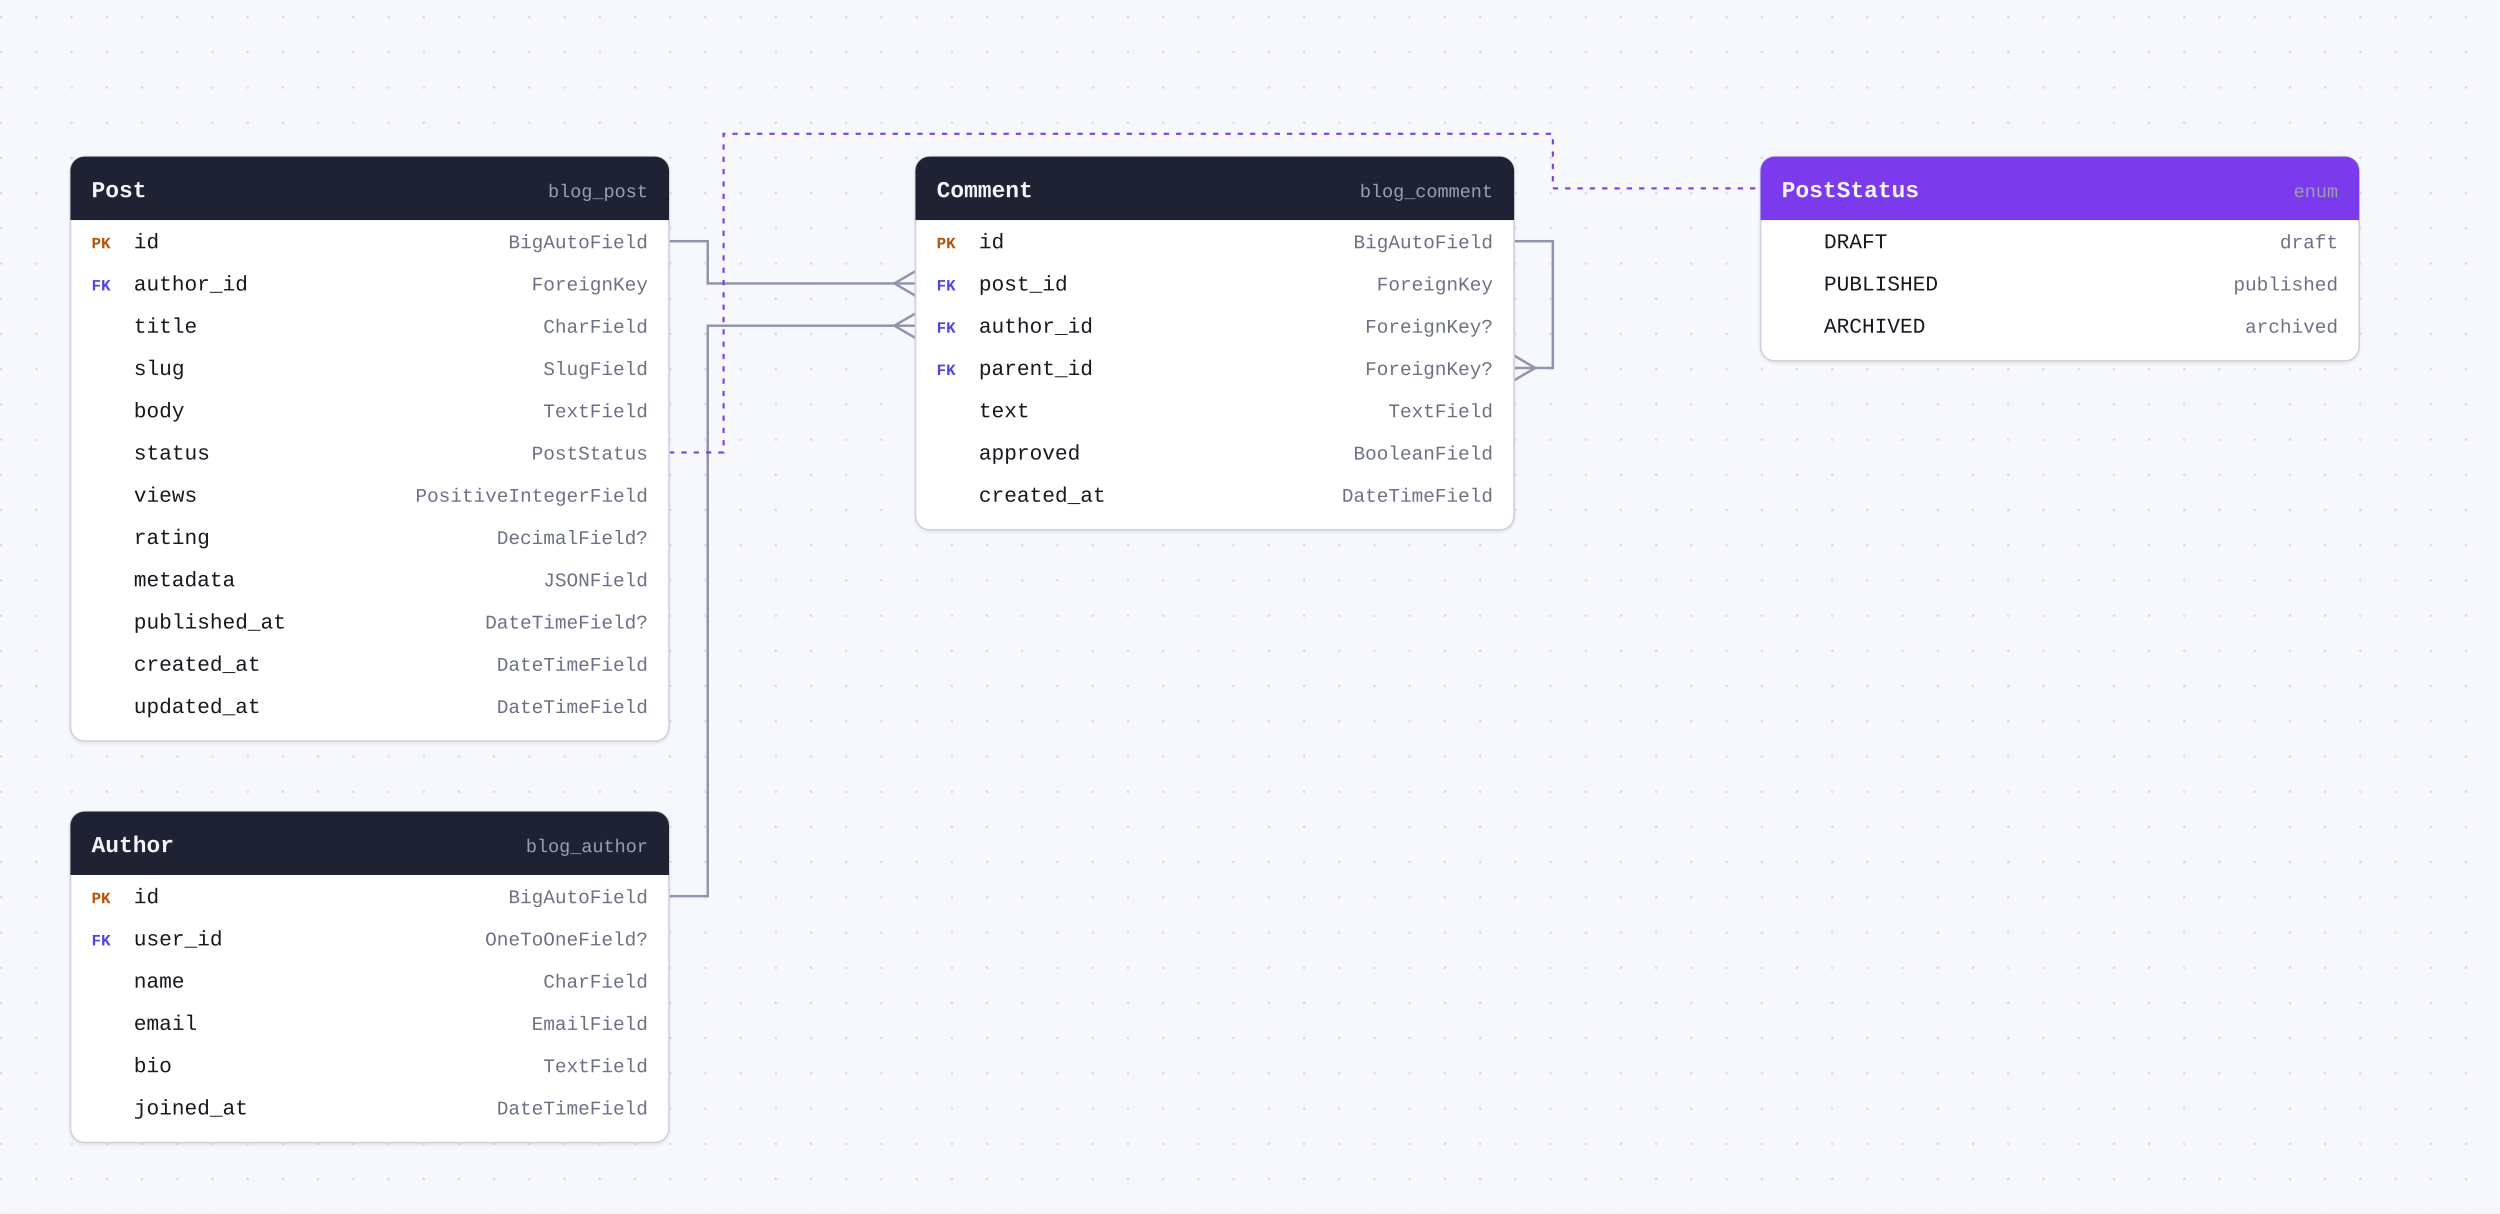
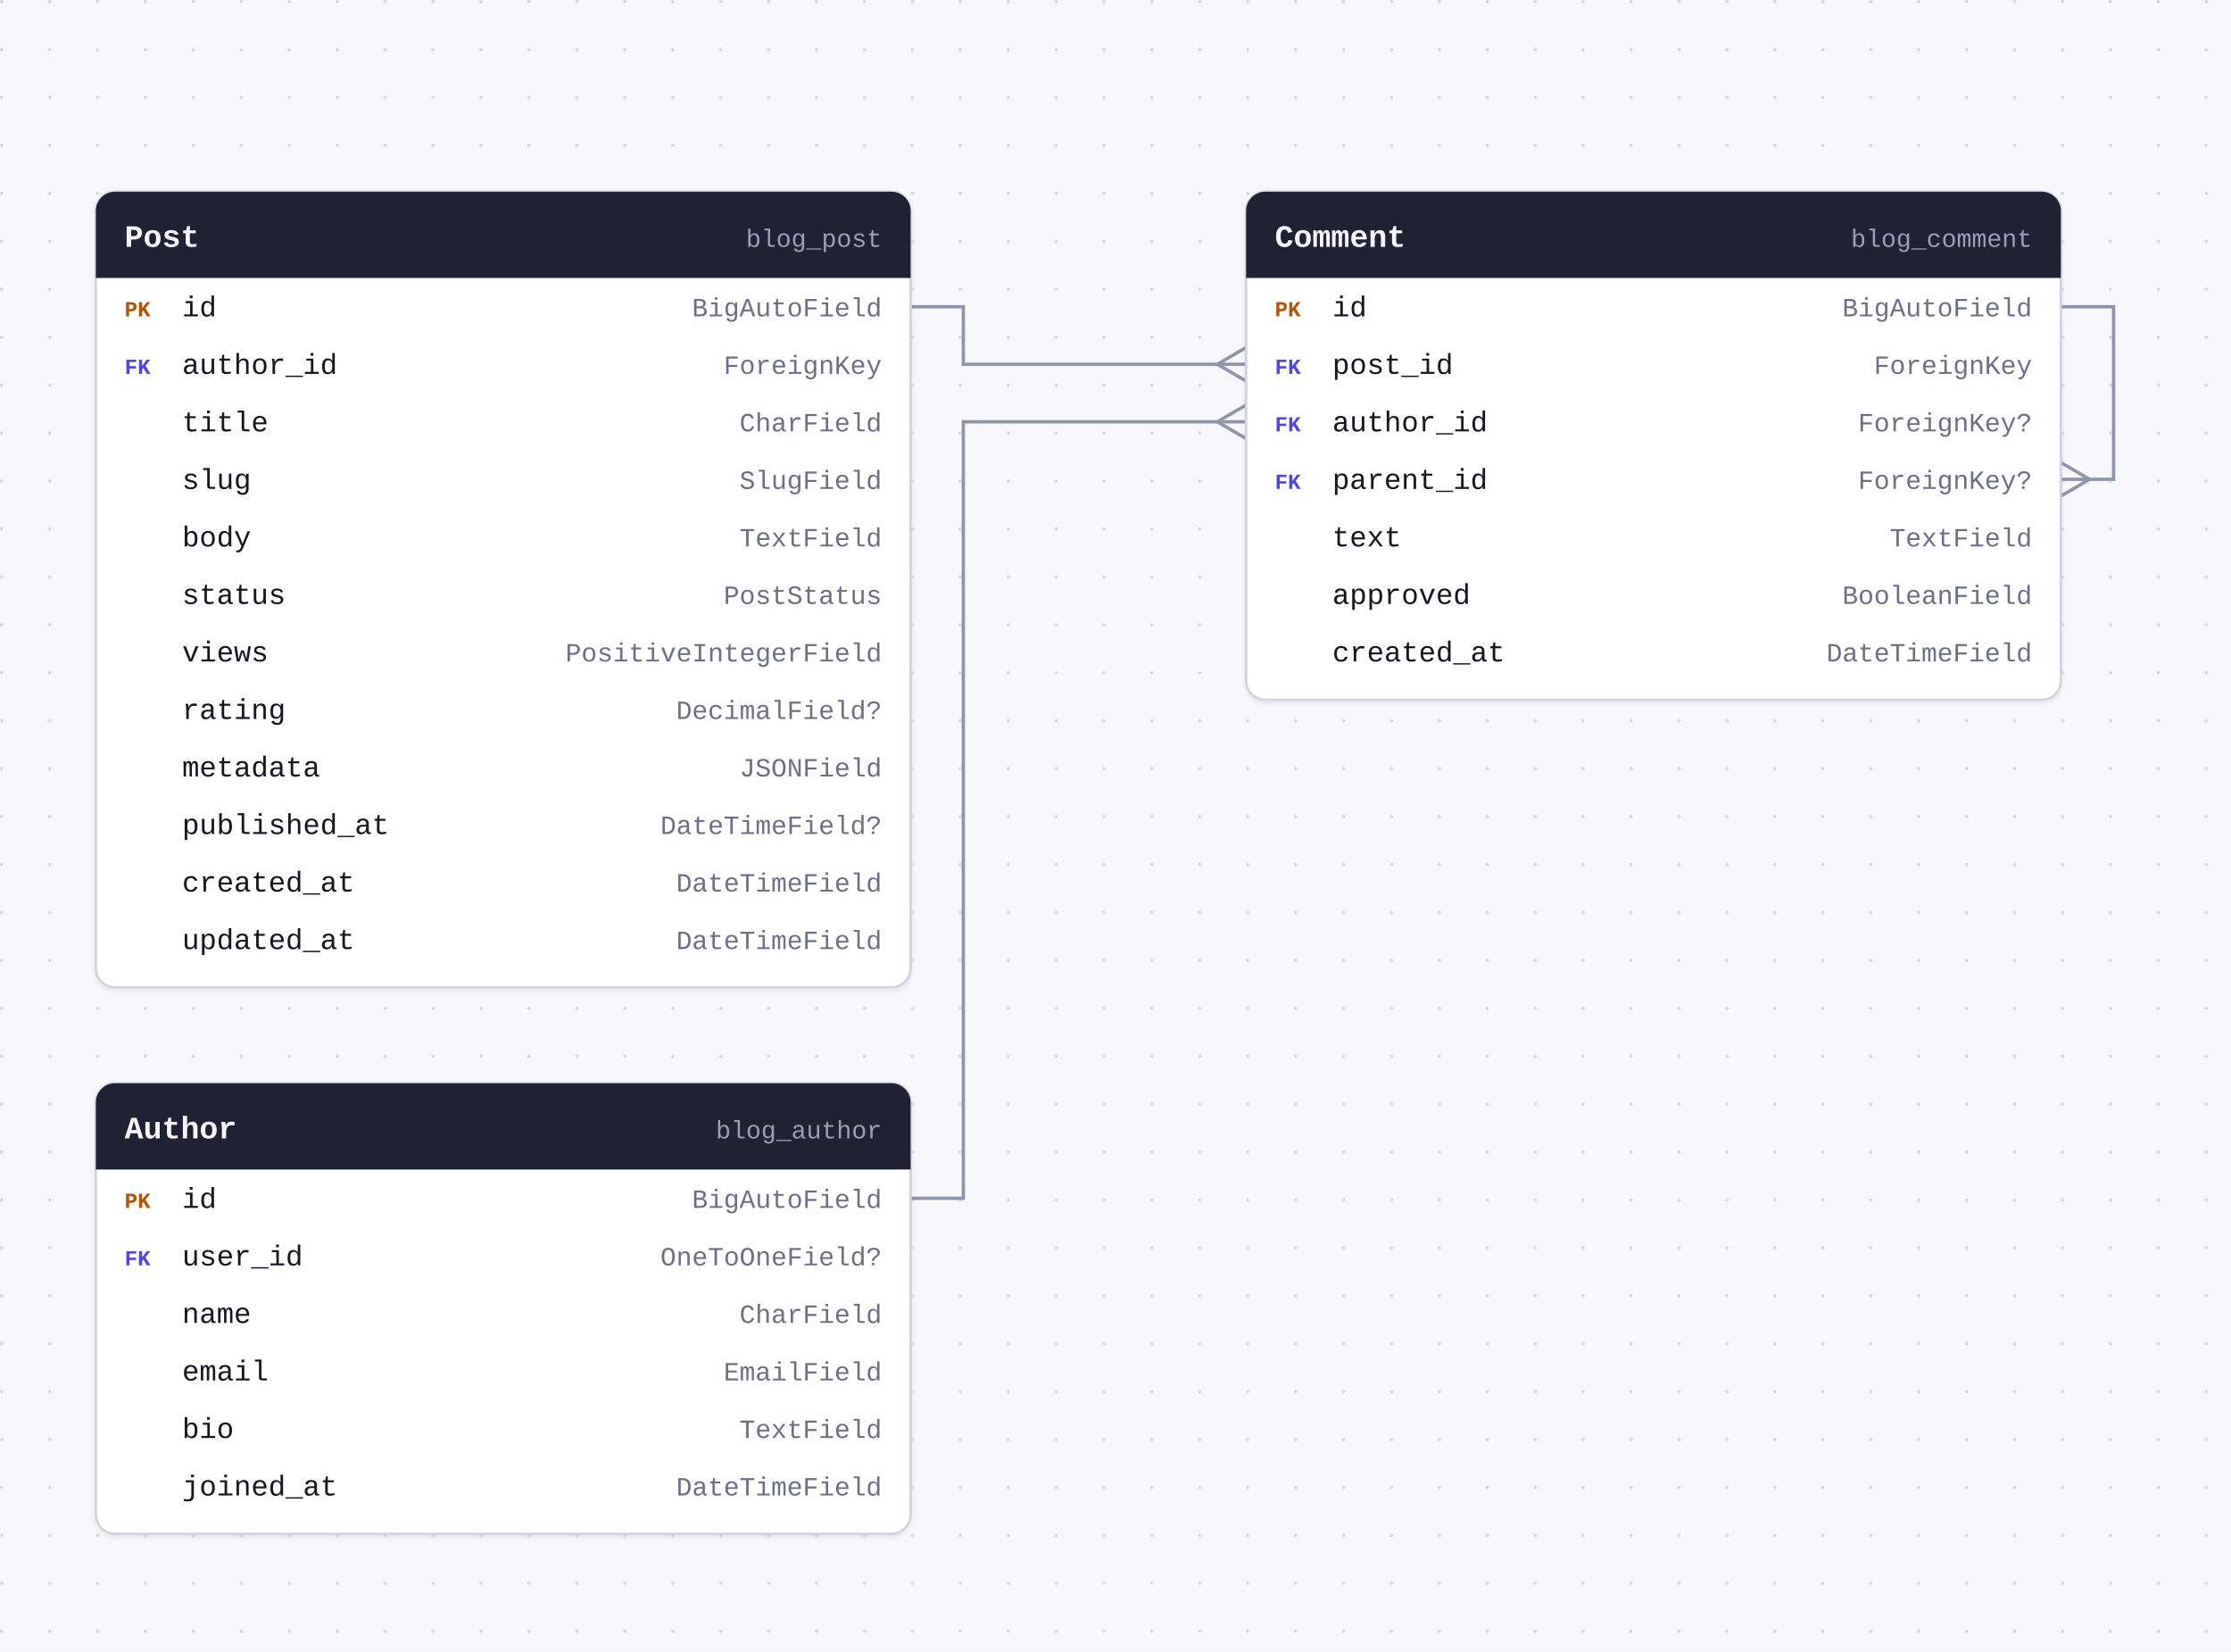
- <svg xmlns="http://www.w3.org/2000/svg" width="1420" height="689" viewBox="0 -49 1420 689">
+ <svg xmlns="http://www.w3.org/2000/svg" width="931" height="689" viewBox="0 -40 931 689">
  <defs>
    <pattern id="dots" width="20" height="20" patternUnits="userSpaceOnUse">
      <circle cx="0.7" cy="0.7" r="0.7" fill="#d4d4dc" />
    </pattern>
    <filter id="shadow" x="-5%" y="-5%" width="110%" height="115%">
      <feDropShadow dx="0" dy="1" stdDeviation="1" flood-color="#000000" flood-opacity="0.08" />
    </filter>
  </defs>
-   <rect y="-49" width="1420" height="689" fill="#f7f8fb" />
-   <rect y="-49" width="1420" height="689" fill="url(#dots)" />
+   <rect y="-40" width="931" height="689" fill="#f7f8fb" />
+   <rect y="-40" width="931" height="689" fill="url(#dots)" />
  <path class="relation-edge" d="M380 88 L402 88 L402 112 L520 112" fill="none" stroke="#9095ab" stroke-width="1.4" />
  <path d="M508 112 L520 105 M508 112 L520 119" fill="none" stroke="#9095ab" stroke-width="1.4" />
  <path class="relation-edge" d="M380 460 L402 460 L402 136 L520 136" fill="none" stroke="#9095ab" stroke-width="1.4" />
  <path d="M508 136 L520 129 M508 136 L520 143" fill="none" stroke="#9095ab" stroke-width="1.4" />
  <path class="relation-edge" d="M860 88 L882 88 L882 160 L860 160" fill="none" stroke="#9095ab" stroke-width="1.4" />
  <path d="M872 160 L860 153 M872 160 L860 167" fill="none" stroke="#9095ab" stroke-width="1.4" />
-   <path class="enum-edge" d="M380 208 L411 208 L411 27 L882 27 L882 58 L1000 58" fill="none" stroke="#7c3aed" stroke-width="1.2" stroke-dasharray="3 4" />
  <g class="model-node">
    <clipPath id="card-0">
      <rect x="40" y="40" width="340" height="332" rx="8" />
    </clipPath>
    <rect x="40" y="40" width="340" height="332" rx="8" fill="#ffffff" stroke="#cfd3e0" filter="url(#shadow)" />
    <rect x="40" y="40" width="340" height="36" fill="#1f2233" clip-path="url(#card-0)" />
    <text x="52" y="63" font-family="ui-monospace, SF Mono, Menlo, Consolas, Liberation Mono, DejaVu Sans Mono, monospace" font-size="13" font-weight="700" text-anchor="start" fill="#f4f5fa">Post</text>
    <text x="368" y="63" font-family="ui-monospace, SF Mono, Menlo, Consolas, Liberation Mono, DejaVu Sans Mono, monospace" font-size="10.5" font-weight="400" text-anchor="end" fill="#9a9fb3">blog_post</text>
    <text x="52" y="92" font-family="ui-monospace, SF Mono, Menlo, Consolas, Liberation Mono, DejaVu Sans Mono, monospace" font-size="9" font-weight="700" text-anchor="start" fill="#b45309">PK</text>
    <text x="76" y="92" font-family="ui-monospace, SF Mono, Menlo, Consolas, Liberation Mono, DejaVu Sans Mono, monospace" font-size="12" font-weight="400" text-anchor="start" fill="#16181f">id</text>
    <text x="368" y="92" font-family="ui-monospace, SF Mono, Menlo, Consolas, Liberation Mono, DejaVu Sans Mono, monospace" font-size="11" font-weight="400" text-anchor="end" fill="#6b7084">BigAutoField</text>
    <text x="52" y="116" font-family="ui-monospace, SF Mono, Menlo, Consolas, Liberation Mono, DejaVu Sans Mono, monospace" font-size="9" font-weight="700" text-anchor="start" fill="#4f46e5">FK</text>
    <text x="76" y="116" font-family="ui-monospace, SF Mono, Menlo, Consolas, Liberation Mono, DejaVu Sans Mono, monospace" font-size="12" font-weight="400" text-anchor="start" fill="#16181f">author_id</text>
    <text x="368" y="116" font-family="ui-monospace, SF Mono, Menlo, Consolas, Liberation Mono, DejaVu Sans Mono, monospace" font-size="11" font-weight="400" text-anchor="end" fill="#6b7084">ForeignKey</text>
    <text x="76" y="140" font-family="ui-monospace, SF Mono, Menlo, Consolas, Liberation Mono, DejaVu Sans Mono, monospace" font-size="12" font-weight="400" text-anchor="start" fill="#16181f">title</text>
    <text x="368" y="140" font-family="ui-monospace, SF Mono, Menlo, Consolas, Liberation Mono, DejaVu Sans Mono, monospace" font-size="11" font-weight="400" text-anchor="end" fill="#6b7084">CharField</text>
    <text x="76" y="164" font-family="ui-monospace, SF Mono, Menlo, Consolas, Liberation Mono, DejaVu Sans Mono, monospace" font-size="12" font-weight="400" text-anchor="start" fill="#16181f">slug</text>
    <text x="368" y="164" font-family="ui-monospace, SF Mono, Menlo, Consolas, Liberation Mono, DejaVu Sans Mono, monospace" font-size="11" font-weight="400" text-anchor="end" fill="#6b7084">SlugField</text>
    <text x="76" y="188" font-family="ui-monospace, SF Mono, Menlo, Consolas, Liberation Mono, DejaVu Sans Mono, monospace" font-size="12" font-weight="400" text-anchor="start" fill="#16181f">body</text>
    <text x="368" y="188" font-family="ui-monospace, SF Mono, Menlo, Consolas, Liberation Mono, DejaVu Sans Mono, monospace" font-size="11" font-weight="400" text-anchor="end" fill="#6b7084">TextField</text>
    <text x="76" y="212" font-family="ui-monospace, SF Mono, Menlo, Consolas, Liberation Mono, DejaVu Sans Mono, monospace" font-size="12" font-weight="400" text-anchor="start" fill="#16181f">status</text>
    <text x="368" y="212" font-family="ui-monospace, SF Mono, Menlo, Consolas, Liberation Mono, DejaVu Sans Mono, monospace" font-size="11" font-weight="400" text-anchor="end" fill="#6b7084">PostStatus</text>
    <text x="76" y="236" font-family="ui-monospace, SF Mono, Menlo, Consolas, Liberation Mono, DejaVu Sans Mono, monospace" font-size="12" font-weight="400" text-anchor="start" fill="#16181f">views</text>
    <text x="368" y="236" font-family="ui-monospace, SF Mono, Menlo, Consolas, Liberation Mono, DejaVu Sans Mono, monospace" font-size="11" font-weight="400" text-anchor="end" fill="#6b7084">PositiveIntegerField</text>
    <text x="76" y="260" font-family="ui-monospace, SF Mono, Menlo, Consolas, Liberation Mono, DejaVu Sans Mono, monospace" font-size="12" font-weight="400" text-anchor="start" fill="#16181f">rating</text>
    <text x="368" y="260" font-family="ui-monospace, SF Mono, Menlo, Consolas, Liberation Mono, DejaVu Sans Mono, monospace" font-size="11" font-weight="400" text-anchor="end" fill="#6b7084">DecimalField?</text>
    <text x="76" y="284" font-family="ui-monospace, SF Mono, Menlo, Consolas, Liberation Mono, DejaVu Sans Mono, monospace" font-size="12" font-weight="400" text-anchor="start" fill="#16181f">metadata</text>
    <text x="368" y="284" font-family="ui-monospace, SF Mono, Menlo, Consolas, Liberation Mono, DejaVu Sans Mono, monospace" font-size="11" font-weight="400" text-anchor="end" fill="#6b7084">JSONField</text>
    <text x="76" y="308" font-family="ui-monospace, SF Mono, Menlo, Consolas, Liberation Mono, DejaVu Sans Mono, monospace" font-size="12" font-weight="400" text-anchor="start" fill="#16181f">published_at</text>
    <text x="368" y="308" font-family="ui-monospace, SF Mono, Menlo, Consolas, Liberation Mono, DejaVu Sans Mono, monospace" font-size="11" font-weight="400" text-anchor="end" fill="#6b7084">DateTimeField?</text>
    <text x="76" y="332" font-family="ui-monospace, SF Mono, Menlo, Consolas, Liberation Mono, DejaVu Sans Mono, monospace" font-size="12" font-weight="400" text-anchor="start" fill="#16181f">created_at</text>
    <text x="368" y="332" font-family="ui-monospace, SF Mono, Menlo, Consolas, Liberation Mono, DejaVu Sans Mono, monospace" font-size="11" font-weight="400" text-anchor="end" fill="#6b7084">DateTimeField</text>
    <text x="76" y="356" font-family="ui-monospace, SF Mono, Menlo, Consolas, Liberation Mono, DejaVu Sans Mono, monospace" font-size="12" font-weight="400" text-anchor="start" fill="#16181f">updated_at</text>
    <text x="368" y="356" font-family="ui-monospace, SF Mono, Menlo, Consolas, Liberation Mono, DejaVu Sans Mono, monospace" font-size="11" font-weight="400" text-anchor="end" fill="#6b7084">DateTimeField</text>
  </g>
  <g class="model-node">
    <clipPath id="card-1">
      <rect x="40" y="412" width="340" height="188" rx="8" />
    </clipPath>
    <rect x="40" y="412" width="340" height="188" rx="8" fill="#ffffff" stroke="#cfd3e0" filter="url(#shadow)" />
    <rect x="40" y="412" width="340" height="36" fill="#1f2233" clip-path="url(#card-1)" />
    <text x="52" y="435" font-family="ui-monospace, SF Mono, Menlo, Consolas, Liberation Mono, DejaVu Sans Mono, monospace" font-size="13" font-weight="700" text-anchor="start" fill="#f4f5fa">Author</text>
    <text x="368" y="435" font-family="ui-monospace, SF Mono, Menlo, Consolas, Liberation Mono, DejaVu Sans Mono, monospace" font-size="10.5" font-weight="400" text-anchor="end" fill="#9a9fb3">blog_author</text>
    <text x="52" y="464" font-family="ui-monospace, SF Mono, Menlo, Consolas, Liberation Mono, DejaVu Sans Mono, monospace" font-size="9" font-weight="700" text-anchor="start" fill="#b45309">PK</text>
    <text x="76" y="464" font-family="ui-monospace, SF Mono, Menlo, Consolas, Liberation Mono, DejaVu Sans Mono, monospace" font-size="12" font-weight="400" text-anchor="start" fill="#16181f">id</text>
    <text x="368" y="464" font-family="ui-monospace, SF Mono, Menlo, Consolas, Liberation Mono, DejaVu Sans Mono, monospace" font-size="11" font-weight="400" text-anchor="end" fill="#6b7084">BigAutoField</text>
    <text x="52" y="488" font-family="ui-monospace, SF Mono, Menlo, Consolas, Liberation Mono, DejaVu Sans Mono, monospace" font-size="9" font-weight="700" text-anchor="start" fill="#4f46e5">FK</text>
    <text x="76" y="488" font-family="ui-monospace, SF Mono, Menlo, Consolas, Liberation Mono, DejaVu Sans Mono, monospace" font-size="12" font-weight="400" text-anchor="start" fill="#16181f">user_id</text>
    <text x="368" y="488" font-family="ui-monospace, SF Mono, Menlo, Consolas, Liberation Mono, DejaVu Sans Mono, monospace" font-size="11" font-weight="400" text-anchor="end" fill="#6b7084">OneToOneField?</text>
    <text x="76" y="512" font-family="ui-monospace, SF Mono, Menlo, Consolas, Liberation Mono, DejaVu Sans Mono, monospace" font-size="12" font-weight="400" text-anchor="start" fill="#16181f">name</text>
    <text x="368" y="512" font-family="ui-monospace, SF Mono, Menlo, Consolas, Liberation Mono, DejaVu Sans Mono, monospace" font-size="11" font-weight="400" text-anchor="end" fill="#6b7084">CharField</text>
    <text x="76" y="536" font-family="ui-monospace, SF Mono, Menlo, Consolas, Liberation Mono, DejaVu Sans Mono, monospace" font-size="12" font-weight="400" text-anchor="start" fill="#16181f">email</text>
    <text x="368" y="536" font-family="ui-monospace, SF Mono, Menlo, Consolas, Liberation Mono, DejaVu Sans Mono, monospace" font-size="11" font-weight="400" text-anchor="end" fill="#6b7084">EmailField</text>
    <text x="76" y="560" font-family="ui-monospace, SF Mono, Menlo, Consolas, Liberation Mono, DejaVu Sans Mono, monospace" font-size="12" font-weight="400" text-anchor="start" fill="#16181f">bio</text>
    <text x="368" y="560" font-family="ui-monospace, SF Mono, Menlo, Consolas, Liberation Mono, DejaVu Sans Mono, monospace" font-size="11" font-weight="400" text-anchor="end" fill="#6b7084">TextField</text>
    <text x="76" y="584" font-family="ui-monospace, SF Mono, Menlo, Consolas, Liberation Mono, DejaVu Sans Mono, monospace" font-size="12" font-weight="400" text-anchor="start" fill="#16181f">joined_at</text>
    <text x="368" y="584" font-family="ui-monospace, SF Mono, Menlo, Consolas, Liberation Mono, DejaVu Sans Mono, monospace" font-size="11" font-weight="400" text-anchor="end" fill="#6b7084">DateTimeField</text>
  </g>
  <g class="model-node">
    <clipPath id="card-2">
      <rect x="520" y="40" width="340" height="212" rx="8" />
    </clipPath>
    <rect x="520" y="40" width="340" height="212" rx="8" fill="#ffffff" stroke="#cfd3e0" filter="url(#shadow)" />
    <rect x="520" y="40" width="340" height="36" fill="#1f2233" clip-path="url(#card-2)" />
    <text x="532" y="63" font-family="ui-monospace, SF Mono, Menlo, Consolas, Liberation Mono, DejaVu Sans Mono, monospace" font-size="13" font-weight="700" text-anchor="start" fill="#f4f5fa">Comment</text>
    <text x="848" y="63" font-family="ui-monospace, SF Mono, Menlo, Consolas, Liberation Mono, DejaVu Sans Mono, monospace" font-size="10.5" font-weight="400" text-anchor="end" fill="#9a9fb3">blog_comment</text>
    <text x="532" y="92" font-family="ui-monospace, SF Mono, Menlo, Consolas, Liberation Mono, DejaVu Sans Mono, monospace" font-size="9" font-weight="700" text-anchor="start" fill="#b45309">PK</text>
    <text x="556" y="92" font-family="ui-monospace, SF Mono, Menlo, Consolas, Liberation Mono, DejaVu Sans Mono, monospace" font-size="12" font-weight="400" text-anchor="start" fill="#16181f">id</text>
    <text x="848" y="92" font-family="ui-monospace, SF Mono, Menlo, Consolas, Liberation Mono, DejaVu Sans Mono, monospace" font-size="11" font-weight="400" text-anchor="end" fill="#6b7084">BigAutoField</text>
    <text x="532" y="116" font-family="ui-monospace, SF Mono, Menlo, Consolas, Liberation Mono, DejaVu Sans Mono, monospace" font-size="9" font-weight="700" text-anchor="start" fill="#4f46e5">FK</text>
    <text x="556" y="116" font-family="ui-monospace, SF Mono, Menlo, Consolas, Liberation Mono, DejaVu Sans Mono, monospace" font-size="12" font-weight="400" text-anchor="start" fill="#16181f">post_id</text>
    <text x="848" y="116" font-family="ui-monospace, SF Mono, Menlo, Consolas, Liberation Mono, DejaVu Sans Mono, monospace" font-size="11" font-weight="400" text-anchor="end" fill="#6b7084">ForeignKey</text>
    <text x="532" y="140" font-family="ui-monospace, SF Mono, Menlo, Consolas, Liberation Mono, DejaVu Sans Mono, monospace" font-size="9" font-weight="700" text-anchor="start" fill="#4f46e5">FK</text>
    <text x="556" y="140" font-family="ui-monospace, SF Mono, Menlo, Consolas, Liberation Mono, DejaVu Sans Mono, monospace" font-size="12" font-weight="400" text-anchor="start" fill="#16181f">author_id</text>
    <text x="848" y="140" font-family="ui-monospace, SF Mono, Menlo, Consolas, Liberation Mono, DejaVu Sans Mono, monospace" font-size="11" font-weight="400" text-anchor="end" fill="#6b7084">ForeignKey?</text>
    <text x="532" y="164" font-family="ui-monospace, SF Mono, Menlo, Consolas, Liberation Mono, DejaVu Sans Mono, monospace" font-size="9" font-weight="700" text-anchor="start" fill="#4f46e5">FK</text>
    <text x="556" y="164" font-family="ui-monospace, SF Mono, Menlo, Consolas, Liberation Mono, DejaVu Sans Mono, monospace" font-size="12" font-weight="400" text-anchor="start" fill="#16181f">parent_id</text>
    <text x="848" y="164" font-family="ui-monospace, SF Mono, Menlo, Consolas, Liberation Mono, DejaVu Sans Mono, monospace" font-size="11" font-weight="400" text-anchor="end" fill="#6b7084">ForeignKey?</text>
    <text x="556" y="188" font-family="ui-monospace, SF Mono, Menlo, Consolas, Liberation Mono, DejaVu Sans Mono, monospace" font-size="12" font-weight="400" text-anchor="start" fill="#16181f">text</text>
    <text x="848" y="188" font-family="ui-monospace, SF Mono, Menlo, Consolas, Liberation Mono, DejaVu Sans Mono, monospace" font-size="11" font-weight="400" text-anchor="end" fill="#6b7084">TextField</text>
    <text x="556" y="212" font-family="ui-monospace, SF Mono, Menlo, Consolas, Liberation Mono, DejaVu Sans Mono, monospace" font-size="12" font-weight="400" text-anchor="start" fill="#16181f">approved</text>
    <text x="848" y="212" font-family="ui-monospace, SF Mono, Menlo, Consolas, Liberation Mono, DejaVu Sans Mono, monospace" font-size="11" font-weight="400" text-anchor="end" fill="#6b7084">BooleanField</text>
    <text x="556" y="236" font-family="ui-monospace, SF Mono, Menlo, Consolas, Liberation Mono, DejaVu Sans Mono, monospace" font-size="12" font-weight="400" text-anchor="start" fill="#16181f">created_at</text>
    <text x="848" y="236" font-family="ui-monospace, SF Mono, Menlo, Consolas, Liberation Mono, DejaVu Sans Mono, monospace" font-size="11" font-weight="400" text-anchor="end" fill="#6b7084">DateTimeField</text>
  </g>
-   <g class="enum-node">
-     <clipPath id="card-3">
-       <rect x="1000" y="40" width="340" height="116" rx="8" />
-     </clipPath>
-     <rect x="1000" y="40" width="340" height="116" rx="8" fill="#ffffff" stroke="#cfd3e0" filter="url(#shadow)" />
-     <rect x="1000" y="40" width="340" height="36" fill="#7c3aed" clip-path="url(#card-3)" />
-     <text x="1012" y="63" font-family="ui-monospace, SF Mono, Menlo, Consolas, Liberation Mono, DejaVu Sans Mono, monospace" font-size="13" font-weight="700" text-anchor="start" fill="#f4f5fa">PostStatus</text>
-     <text x="1328" y="63" font-family="ui-monospace, SF Mono, Menlo, Consolas, Liberation Mono, DejaVu Sans Mono, monospace" font-size="10.5" font-weight="400" text-anchor="end" fill="#9a9fb3">enum</text>
-     <text x="1036" y="92" font-family="ui-monospace, SF Mono, Menlo, Consolas, Liberation Mono, DejaVu Sans Mono, monospace" font-size="12" font-weight="400" text-anchor="start" fill="#16181f">DRAFT</text>
-     <text x="1328" y="92" font-family="ui-monospace, SF Mono, Menlo, Consolas, Liberation Mono, DejaVu Sans Mono, monospace" font-size="11" font-weight="400" text-anchor="end" fill="#6b7084">draft</text>
-     <text x="1036" y="116" font-family="ui-monospace, SF Mono, Menlo, Consolas, Liberation Mono, DejaVu Sans Mono, monospace" font-size="12" font-weight="400" text-anchor="start" fill="#16181f">PUBLISHED</text>
-     <text x="1328" y="116" font-family="ui-monospace, SF Mono, Menlo, Consolas, Liberation Mono, DejaVu Sans Mono, monospace" font-size="11" font-weight="400" text-anchor="end" fill="#6b7084">published</text>
-     <text x="1036" y="140" font-family="ui-monospace, SF Mono, Menlo, Consolas, Liberation Mono, DejaVu Sans Mono, monospace" font-size="12" font-weight="400" text-anchor="start" fill="#16181f">ARCHIVED</text>
-     <text x="1328" y="140" font-family="ui-monospace, SF Mono, Menlo, Consolas, Liberation Mono, DejaVu Sans Mono, monospace" font-size="11" font-weight="400" text-anchor="end" fill="#6b7084">archived</text>
-   </g>
</svg>
